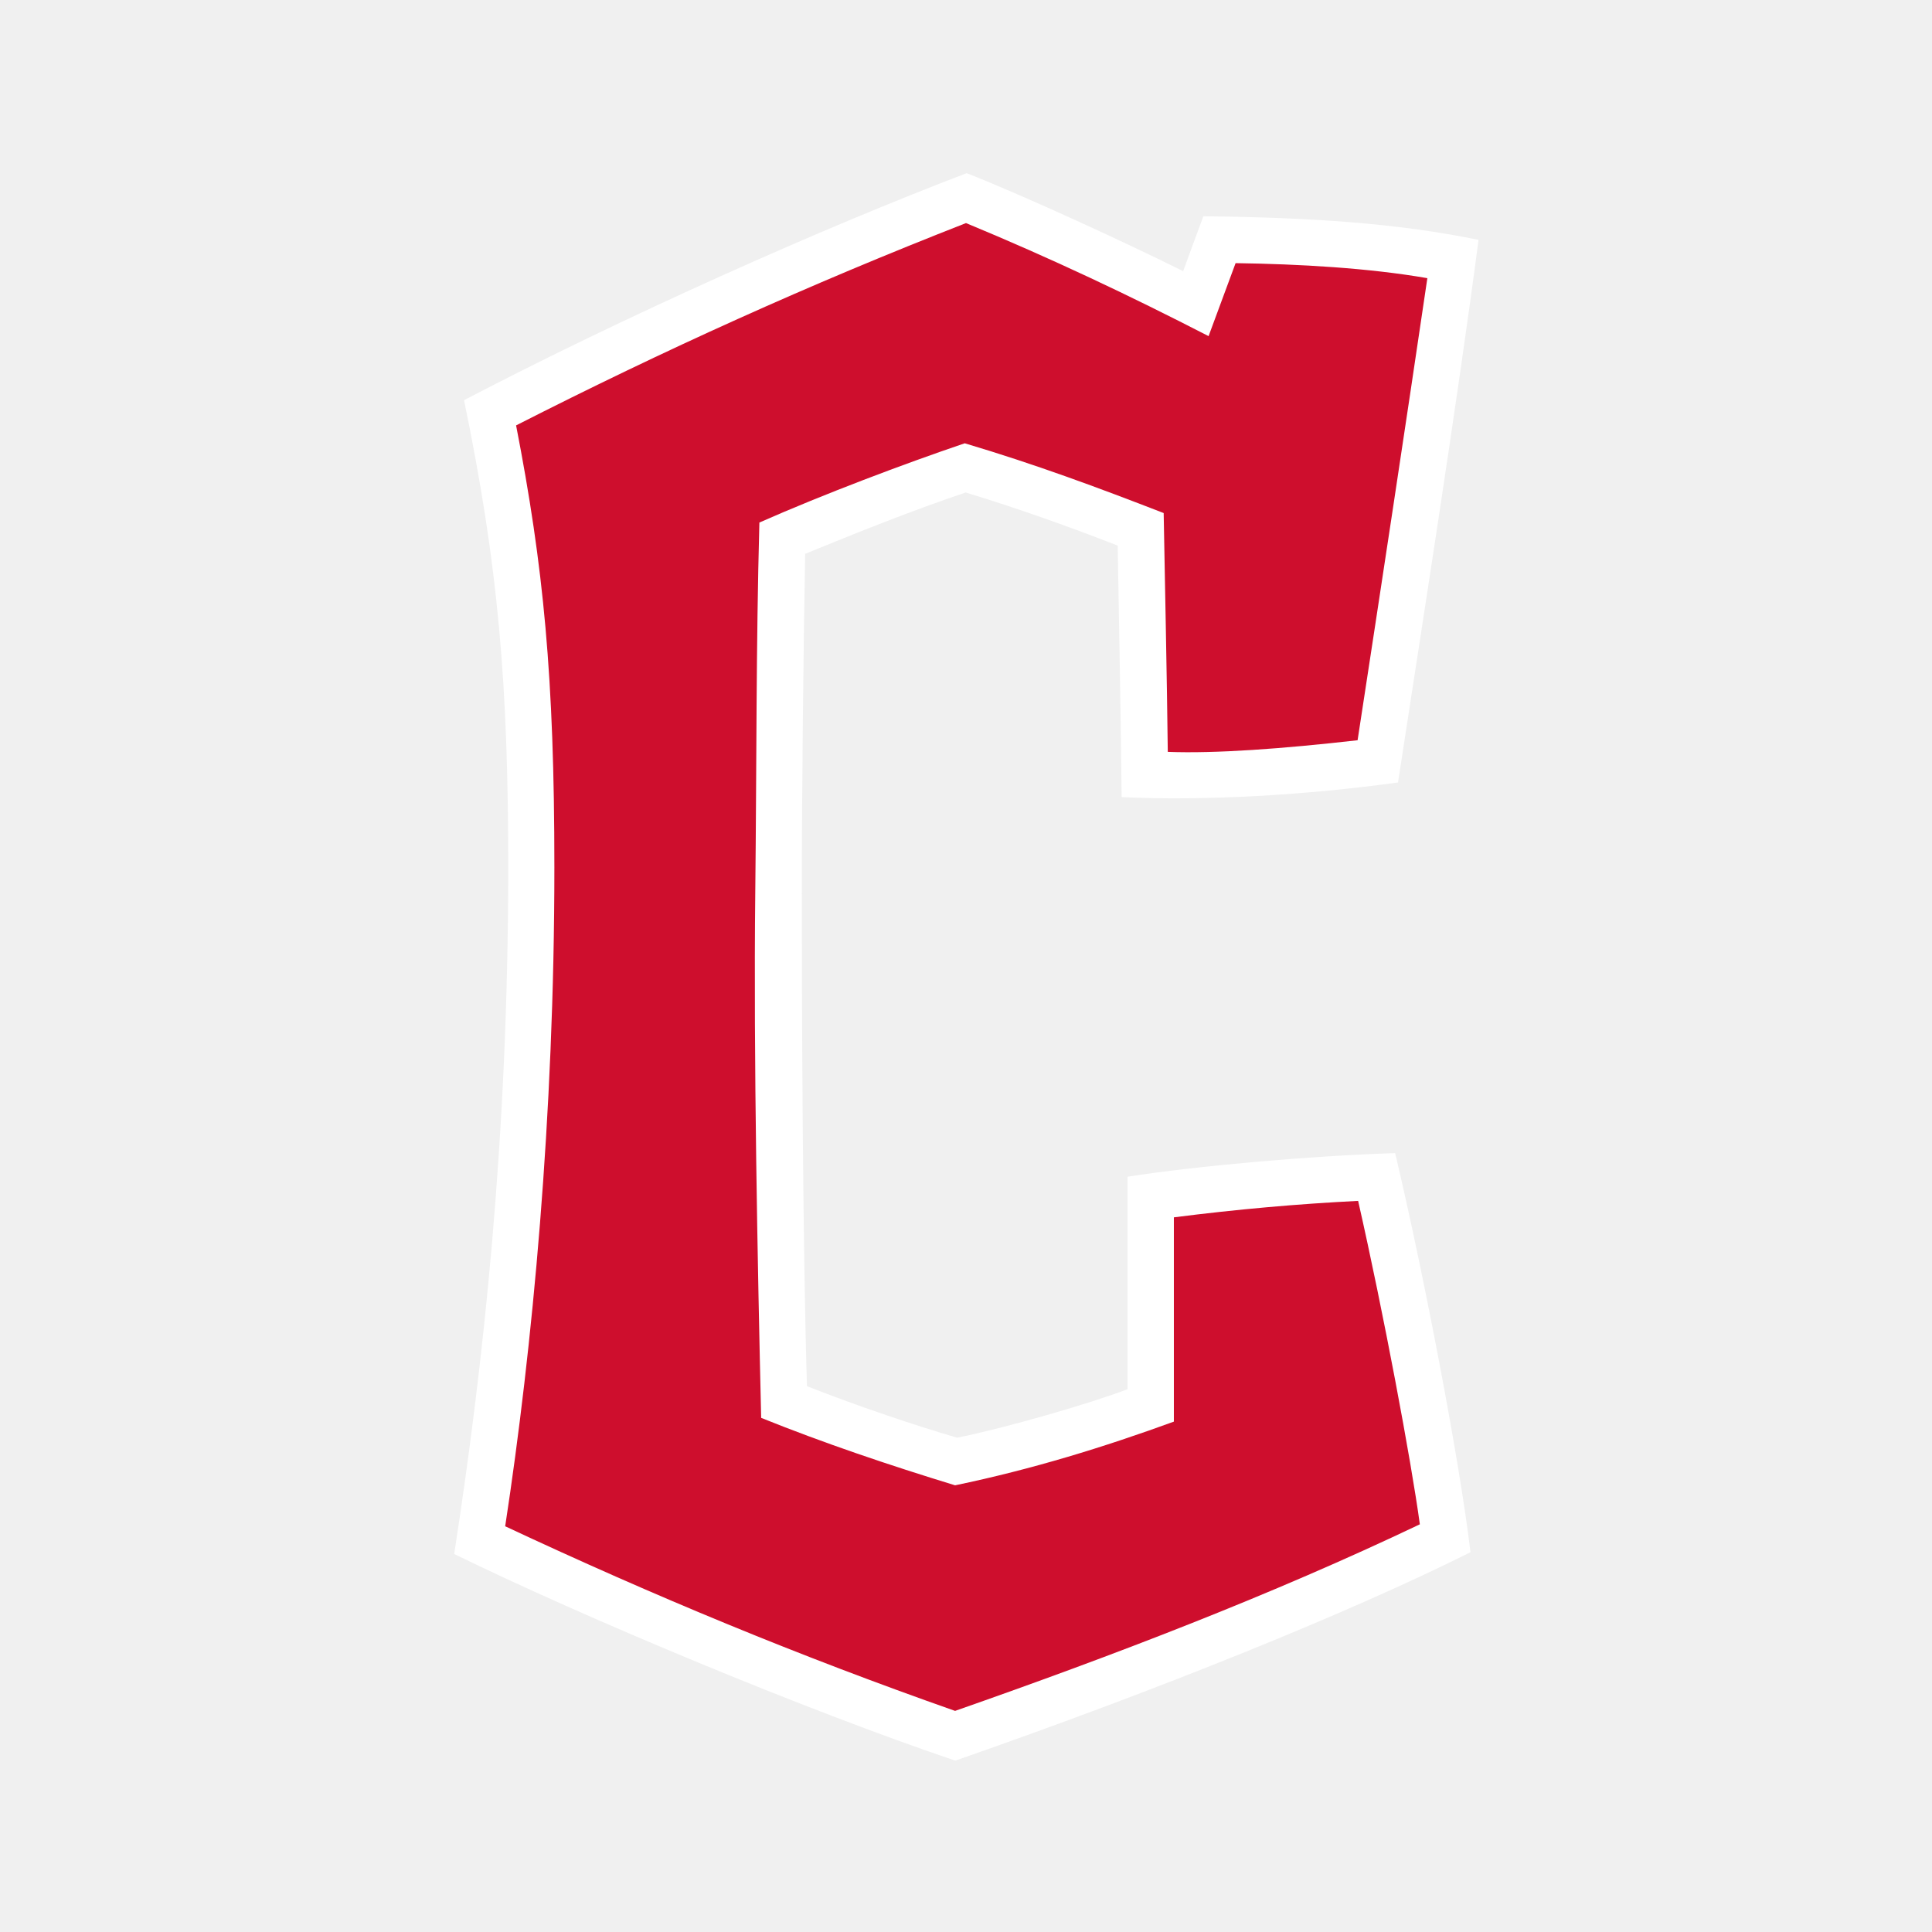
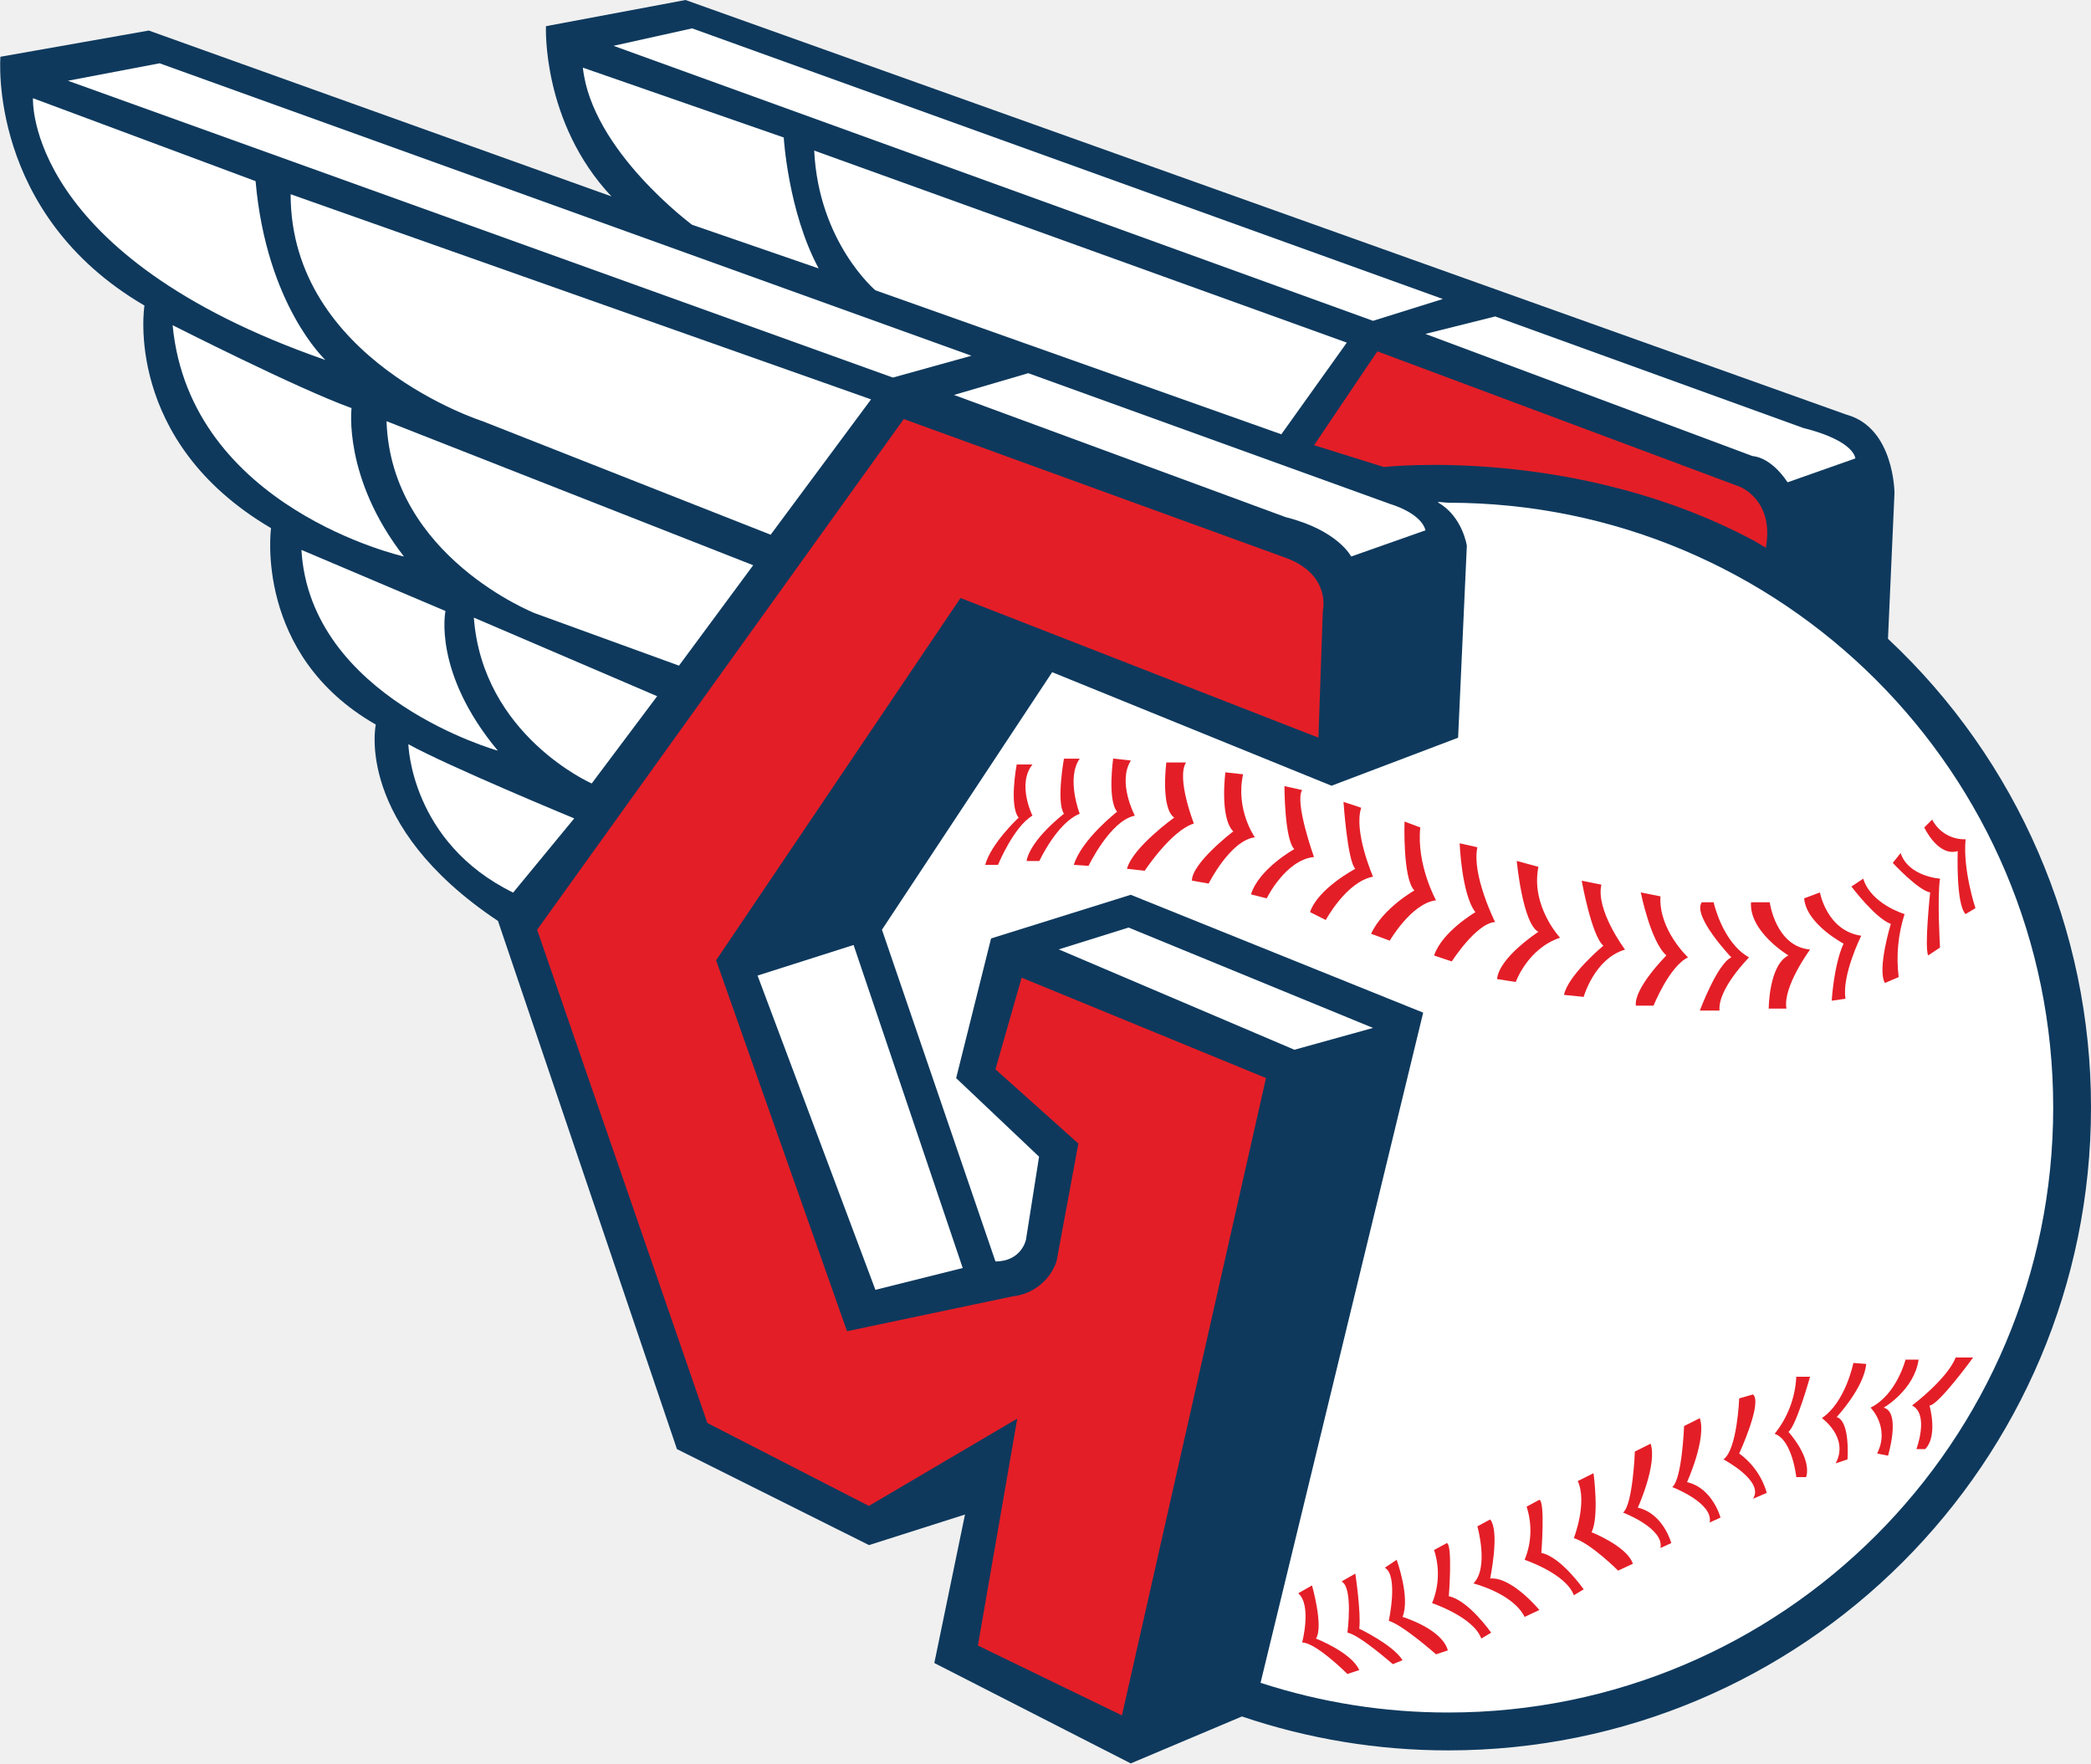
- <svg xmlns="http://www.w3.org/2000/svg" version="1.1" id="Layer_1" x="0px" y="0px" viewBox="0 0 1080 1080" style="enable-background:new 0 0 1080 1080;" xml:space="preserve">
-   <style type="text/css">
- 	.st0{fill:#FFFFFF;}
- 	.st1{fill:#CE0E2D;}
- </style>
-   <path class="st0" d="M781.5,437.4c12.6-82.2,33.3-213.6,45-303.3c-45.4-9.4-95.2-12.6-153.8-13.2c-2.9,7.7-8.5,22.9-11.3,30.7  c-32.1-16-88.1-41.8-121-54.8c-80.4,30.6-191.8,80.3-281,126.9c19.3,93.3,24.7,159.4,24.7,261.3c0,151.5-14,278.9-30.2,383.7  C327.2,904.5,450,955.8,534,984.2c114.3-39.8,220.9-82.9,288-116.5c-5.8-49.5-25.8-154.3-42.1-223.1c-47.1,1.5-111.6,7.2-149.6,13.2  v118.8c-21.4,8.1-66.9,21.3-95.2,27.1c-25.1-7.3-56.7-18.1-84-28.8c-2.3-74.9-2.9-205.8-2.9-275.5c0-52.8,1-145.1,1.9-189.8  c29.8-12.2,59.2-24,89.7-34.3c28.3,8.6,57.4,18.9,85,29.7c0.7,37.5,1.8,101.6,2.2,140.6C674.1,447.8,730.9,444.4,781.5,437.4z" />
-   <path class="st1" d="M656.2,680.5v114.2c-39,14.2-79,26.6-122.3,35.6c-36.9-11.3-73.4-23.6-108.4-37.7c-2-85.5-4.3-201.1-3.3-293.7  c0.8-73.8,0.4-135.9,2.3-206.8c36.3-16,80.6-32.7,114.8-44.3c39.3,11.7,74.6,24.8,111.2,39c0.5,28.4,1.9,95.2,2.3,133.5  c26.7,1,63.8-1.7,106.1-6.5c13.3-86.6,26.9-176.3,39-258.3c-32.8-5.7-71.6-7.9-107.2-8.4l-15.1,40.8c-43.9-22.6-88-43.5-135.6-63.2  c-87.9,34.4-169,71.1-251.5,113.1c15.3,78.7,21.4,140.7,21.4,247c0,139.3-12.3,269-27.5,368.4c83.3,39,164.4,72.6,251.5,103.2  c89.1-31.2,176.7-64.7,259.8-104.3c-4.8-35.4-20.4-118.8-34.5-180.8C725.4,673,691.5,676,656.2,680.5z" />
+ <svg xmlns="http://www.w3.org/2000/svg" id="Layer_1" data-name="Layer 1" viewBox="0 0 849.72 716.59">
+   <defs>
+     <style>.cls-1{fill:#0e395d;}.cls-2{fill:#e41e27;}.cls-3{fill:#fff;}</style>
+   </defs>
+   <path class="cls-1" d="M454.82,817.5l79.82,40.79,45.18-19.07A260.83,260.83,0,0,0,663.68,853C807.93,853,924.86,736,924.86,591.79a260.46,260.46,0,0,0-82.5-190.5L845,342.14s0-26.61-19.51-31.93L353.72,141.71,297,152.35s-1.77,39,26.61,69.17l-188-67.4-60.3,10.65s-5.32,63.85,58.53,101.1c0,0-8.87,55,51.44,90.46,0,0-7.1,51.44,42.57,79.82,0,0-8.87,40.79,49.66,79.81l72.72,214.62,78.05,39,39-12.42Z" transform="translate(-75.14 -141.71)" />
+   <path class="cls-2" d="M488.53,718.17l-16,92.23,58.53,28.38,58.54-259L490.3,539l-10.64,37.25,33.7,30.15-8.87,47.89a21.17,21.17,0,0,1-17.74,14.19l-67.4,14.19L366.14,531.93l99.33-147.22,145.44,56.76L612.69,390s3.54-14.19-14.19-21.29L442.41,312l-149,207.53,69.18,200.43,65.63,33.7Z" transform="translate(-75.14 -141.71)" />
+   <polygon class="cls-3" points="557.95 417.71 526.02 426.58 430.24 385.79 458.62 376.92 557.95 417.71" />
+   <polygon class="cls-3" points="346.87 384.01 307.85 396.43 355.74 524.14 391.22 515.27 346.87 384.01" />
+   <polygon class="cls-3" points="586.33 121.5 557.95 130.37 249.32 18.62 281.25 11.53 586.33 121.5" />
+   <path class="cls-3" d="M682.75,270.3l-28.38,7.1,133,49.66s7.09,0,14.19,10.64L829.08,328s0-7.1-21.28-12.42Z" transform="translate(-75.14 -141.71)" />
+   <path class="cls-3" d="M622.44,280.94l-26.6,37.25-165-58.53s-23.06-19.51-24.83-56.76Z" transform="translate(-75.14 -141.71)" />
+   <path class="cls-3" d="M393.63,197.58s1.77,30.15,14.19,53.21l-51.44-17.74S315.59,202.9,312,169.2Z" transform="translate(-75.14 -141.71)" />
+   <path class="cls-3" d="M624.22,367.86s-5.33-10.65-26.61-16l-134.8-49.66L493,293.36l147.22,53.21s12.41,3.55,14.19,10.64Z" transform="translate(-75.14 -141.71)" />
+   <polygon class="cls-3" points="394.76 144.56 362.84 153.43 27.6 32.81 64.85 25.72 394.76 144.56" />
+   <path class="cls-3" d="M429.11,304l-40.8,55L271.24,312.87s-78-24.83-78-92.23Z" transform="translate(-75.14 -141.71)" />
+   <path class="cls-3" d="M179,215.32l-90.46-33.7S85,245.47,207.39,288C207.39,288,183.44,265.87,179,215.32Z" transform="translate(-75.14 -141.71)" />
+   <path class="cls-3" d="M381.21,371.4l-30.15,40.8-58.53-21.28S234,367.86,232.22,312.87Z" transform="translate(-75.14 -141.71)" />
+   <path class="cls-3" d="M218,307.55s-3.55,28.38,21.29,60.31c0,0-86.92-19.51-94-94C145.31,273.85,195.86,299.57,218,307.55Z" transform="translate(-75.14 -141.71)" />
+   <path class="cls-3" d="M342.19,424.62l-26.6,35.47s-44.35-19.51-47.89-67.4Z" transform="translate(-75.14 -141.71)" />
+   <path class="cls-3" d="M256.17,390s-5.32,24.83,21.28,56.76c0,0-76.27-21.29-79.82-81.59Z" transform="translate(-75.14 -141.71)" />
+   <path class="cls-3" d="M283.66,504.43l24.83-30.15s-51.44-21.28-67.4-30.15C241.09,444.13,242,484,283.66,504.43Z" transform="translate(-75.14 -141.71)" />
+   <path class="cls-2" d="M792.72,364.31c3.55-19.51-10.64-24.83-10.64-24.83l-147.22-55-25.72,38.14,28.38,8.87s78-8.87,150.77,30.15Z" transform="translate(-75.14 -141.71)" />
+   <path class="cls-3" d="M659.69,346c-1.15-.66,2.66,0,4,0C799.44,346,909.5,456,909.5,591.79S799.44,837.61,663.68,837.61a245.44,245.44,0,0,1-76.29-12.07l66.09-272.33L534.64,505.32l-56.76,17.74-14.19,56.76,33.7,31.92-5.32,33.71s-1.77,8.86-12.41,8.86l-46.12-134.8,69.17-104.65L616.23,461l51.44-19.51,3.55-78.05S669.44,351.64,659.69,346Z" transform="translate(-75.14 -141.71)" />
+   <path class="cls-2" d="M852.14,712.85c7.09,3.54,1.77,17.73,1.77,17.73h3.55c5.32-5.32,1.77-17.73,1.77-17.73,3.55,0,17.74-19.51,17.74-19.51h-7.09C866.33,702.21,852.14,712.85,852.14,712.85Z" transform="translate(-75.14 -141.71)" />
+   <path class="cls-2" d="M854.8,694.22h-5.32s-3.55,14.19-14.19,19.51c0,0,8,8,2.66,18.63l4.43.89s5.33-17.74-1.77-19.52C840.61,713.73,853,706.64,854.8,694.22Z" transform="translate(-75.14 -141.71)" />
+   <path class="cls-2" d="M828.3,695.56s-3.2,16-12.8,22.4c0,0,11.2,8,5.6,18.4l4.8-1.6s1.2-15.6-4.4-17.2c0,0,11.2-12,12-21.6Z" transform="translate(-75.14 -141.71)" />
+   <path class="cls-2" d="M810.7,701.16h-5.6a40.1,40.1,0,0,1-8.8,23.2c7.2,2.4,8.8,17.6,8.8,17.6h4c2.4-8-7.2-18.4-7.2-18.4C805.1,721.16,810.7,701.16,810.7,701.16Z" transform="translate(-75.14 -141.71)" />
+   <path class="cls-2" d="M781.9,732.36s9.6-20.8,5.6-24l-5.6,1.6s-.8,20.8-6.4,24.8c0,0,16.8,8.8,12,16l5.6-2.4A29.85,29.85,0,0,0,781.9,732.36Z" transform="translate(-75.14 -141.71)" />
+   <path class="cls-2" d="M760.7,744s8-17.6,5.2-26l-6.4,3.2s-.8,21.6-4.8,24.8c0,0,16.8,6.4,15.2,14.4l4.4-2S771.1,746.36,760.7,744Z" transform="translate(-75.14 -141.71)" />
+   <path class="cls-2" d="M740.7,754.36s8-17.6,5.2-26l-6.4,3.2s-.8,21.6-4.8,24.8c0,0,16.8,6.4,15.2,14.4l4.4-2S751.1,756.76,740.7,754.36Z" transform="translate(-75.14 -141.71)" />
+   <path class="cls-2" d="M721.9,764.36c3.2-6.4.8-24,.8-24l-6.4,3.2c4,8.8-1.6,23.2-1.6,23.2,6.8,2,18,13.2,18,13.2l6-2.8C736.3,770,721.9,764.36,721.9,764.36Z" transform="translate(-75.14 -141.71)" />
+   <path class="cls-2" d="M701.5,772.76s1.6-20.8-.8-21.6l-5.2,2.8a31.12,31.12,0,0,1-.8,21.6s16.8,5.6,20,14.4l4-2.4S709.5,774.36,701.5,772.76Z" transform="translate(-75.14 -141.71)" />
+   <path class="cls-2" d="M680.7,783.16s4-19.2,0-24l-5.2,2.8s4.8,16.8-1.6,23.2c0,0,16,4,20.8,13.6l6-2.8S689.5,782.36,680.7,783.16Z" transform="translate(-75.14 -141.71)" />
+   <path class="cls-2" d="M663.9,790.36s1.6-20.8-.8-21.6l-5.2,2.8a31.12,31.12,0,0,1-.8,21.6s16.8,5.6,20,14.4l4-2.4S671.9,792,663.9,790.36Z" transform="translate(-75.14 -141.71)" />
+   <path class="cls-2" d="M645.1,798.76c3.2-8-2.4-23.2-2.4-23.2l-4.8,3.2c5.6,3.2,1.6,21.6,1.6,21.6,5.6,1.6,19.2,13.6,19.2,13.6l4.8-1.6C661.1,803.56,645.1,798.76,645.1,798.76Z" transform="translate(-75.14 -141.71)" />
+   <path class="cls-2" d="M627.5,803.56c.8-6.4-1.6-22.4-1.6-22.4l-5.6,3.2c4.8,2.4,2.4,20.8,2.4,20.8,4.8.8,18.4,12.8,18.4,12.8l4-1.6C641.1,810,627.5,803.56,627.5,803.56Z" transform="translate(-75.14 -141.71)" />
+   <path class="cls-2" d="M609.9,807.56c3.2-4.8-1.6-21.6-1.6-21.6l-5.6,3.2c5.6,4.8,1.6,20,1.6,20,5.6,0,18.4,12.8,18.4,12.8l4.8-1.6C624.3,813.16,609.9,807.56,609.9,807.56Z" transform="translate(-75.14 -141.71)" />
+   <path class="cls-2" d="M870.7,487.56s-.8,21.6,3.2,25.6l4-2.4s-5.2-15.6-4-28a14.74,14.74,0,0,1-13.6-8l-3.2,3.2S862.7,490,870.7,487.56Z" transform="translate(-75.14 -141.71)" />
+   <path class="cls-2" d="M859.5,504.36s-2.4,22.4-.8,25.6l4.8-3.2s-1.2-20.4,0-28c0,0-12.8-.8-16-10.4l-3.2,4S854.7,503.56,859.5,504.36Z" transform="translate(-75.14 -141.71)" />
+   <path class="cls-2" d="M843.5,517.16s-5.6,18.4-2.4,24l5.6-2.4a59.86,59.86,0,0,1,2.4-25.6s-13.6-4-16.8-14.4l-4.8,3.2S837.1,514.76,843.5,517.16Z" transform="translate(-75.14 -141.71)" />
+   <path class="cls-2" d="M819.5,548.36l5.6-.8c-1.6-9.6,6.4-25.6,6.4-25.6-14-2-16.8-17.6-16.8-17.6l-6.4,2.4c.8,10.4,16,18.4,16,18.4C820.3,534,819.5,548.36,819.5,548.36Z" transform="translate(-75.14 -141.71)" />
+   <path class="cls-2" d="M794.3,508.36h-7.6c-.8,12,15.2,21.6,15.2,21.6-8,4-8,21.6-8,21.6h7.2c-1.6-8.8,9.6-24,9.6-24C796.7,526.36,794.3,508.36,794.3,508.36Z" transform="translate(-75.14 -141.71)" />
+   <path class="cls-2" d="M765.9,552.36h8c-.8-8.8,12-21.6,12-21.6-10.8-6-14.4-22.4-14.4-22.4h-4.8c-4,5.6,12,22.4,12,22.4C773.1,533.16,765.9,552.36,765.9,552.36Z" transform="translate(-75.14 -141.71)" />
+   <path class="cls-2" d="M739.9,550.36h7.2s6.4-16,14-19.6c0,0-12-11.2-11.2-24.8l-8-1.6s4,20,10.4,25.6C752.3,530,739.1,543.16,739.9,550.36Z" transform="translate(-75.14 -141.71)" />
+   <path class="cls-2" d="M710.7,546l8,.8s4.4-15.6,16.8-19.2c0,0-12-16-9.6-26.4l-8-1.6s4,22.4,8.8,26.4C726.7,526,712.3,538,710.7,546Z" transform="translate(-75.14 -141.71)" />
+   <path class="cls-2" d="M709.1,522.76s-12-12.8-8.8-28.8l-8.8-2.4s2.4,25.6,8.8,28.8c0,0-16,10.4-16.8,19.2l7.6,1.2S695.9,527.16,709.1,522.76Z" transform="translate(-75.14 -141.71)" />
+   <path class="cls-2" d="M657.9,530l7.2,2.4s10-15.6,17.6-16c0,0-9.6-19.2-7.2-30.4l-7.2-1.6s.8,20.8,6.4,28C674.7,512.36,661.1,520.36,657.9,530Z" transform="translate(-75.14 -141.71)" />
+   <path class="cls-2" d="M632.3,521.16l7.6,2.8s8.8-15.2,18.8-16.4c0,0-8-14.4-6.4-29.6l-6.4-2.4s-.8,23.2,4,28C649.9,503.56,637.1,510.76,632.3,521.16Z" transform="translate(-75.14 -141.71)" />
+   <path class="cls-2" d="M607.5,512.36l6.4,3.2s8.4-15.6,19.2-17.6c0,0-8-18.4-4.8-28l-7.2-2.4s1.6,24,4.8,27.2C625.9,494.76,610.7,502.76,607.5,512.36Z" transform="translate(-75.14 -141.71)" />
+   <path class="cls-2" d="M604.3,462.76l-7.2-1.6s0,21.6,4,25.6c0,0-14.4,8-17.6,18.4l6.4,1.6s7.6-15.6,19.2-16.8C609.1,490,601.1,467.56,604.3,462.76Z" transform="translate(-75.14 -141.71)" />
+   <path class="cls-2" d="M580.3,456.36l-7.2-.8s-2.4,18.4,3.2,24c0,0-16.8,12.8-16.8,20l6.8,1.2s8.8-17.6,18.8-18.8C585.1,482,577.1,470.76,580.3,456.36Z" transform="translate(-75.14 -141.71)" />
+   <path class="cls-2" d="M557.1,451.56h-8s-2.4,18.4,3.2,22.4c0,0-16.8,12-19.2,20.8l7.2.8s10.8-16.4,20-19.2C560.3,476.36,553.1,458,557.1,451.56Z" transform="translate(-75.14 -141.71)" />
+   <path class="cls-2" d="M534.7,450.76l-7.2-.8s-2.4,16.8,1.6,21.6c0,0-14.4,11.2-17.6,21.6l6,.4s8.8-18.4,18.8-20.4C536.3,473.16,529.1,459.56,534.7,450.76Z" transform="translate(-75.14 -141.71)" />
+   <path class="cls-2" d="M513.9,450h-6.4s-3.2,17.6,0,22.4c0,0-13.6,10.4-15.2,19.2h5.2s7.2-15.6,16.4-19.2C513.9,472.36,508.3,458,513.9,450Z" transform="translate(-75.14 -141.71)" />
+   <path class="cls-2" d="M494.7,452.36h-6.4s-3.2,16.8.8,21.6c0,0-11.2,10.4-13.6,19.2h5.2s6.4-15.6,14-20C494.7,473.16,488.3,460.36,494.7,452.36Z" transform="translate(-75.14 -141.71)" />
</svg>
